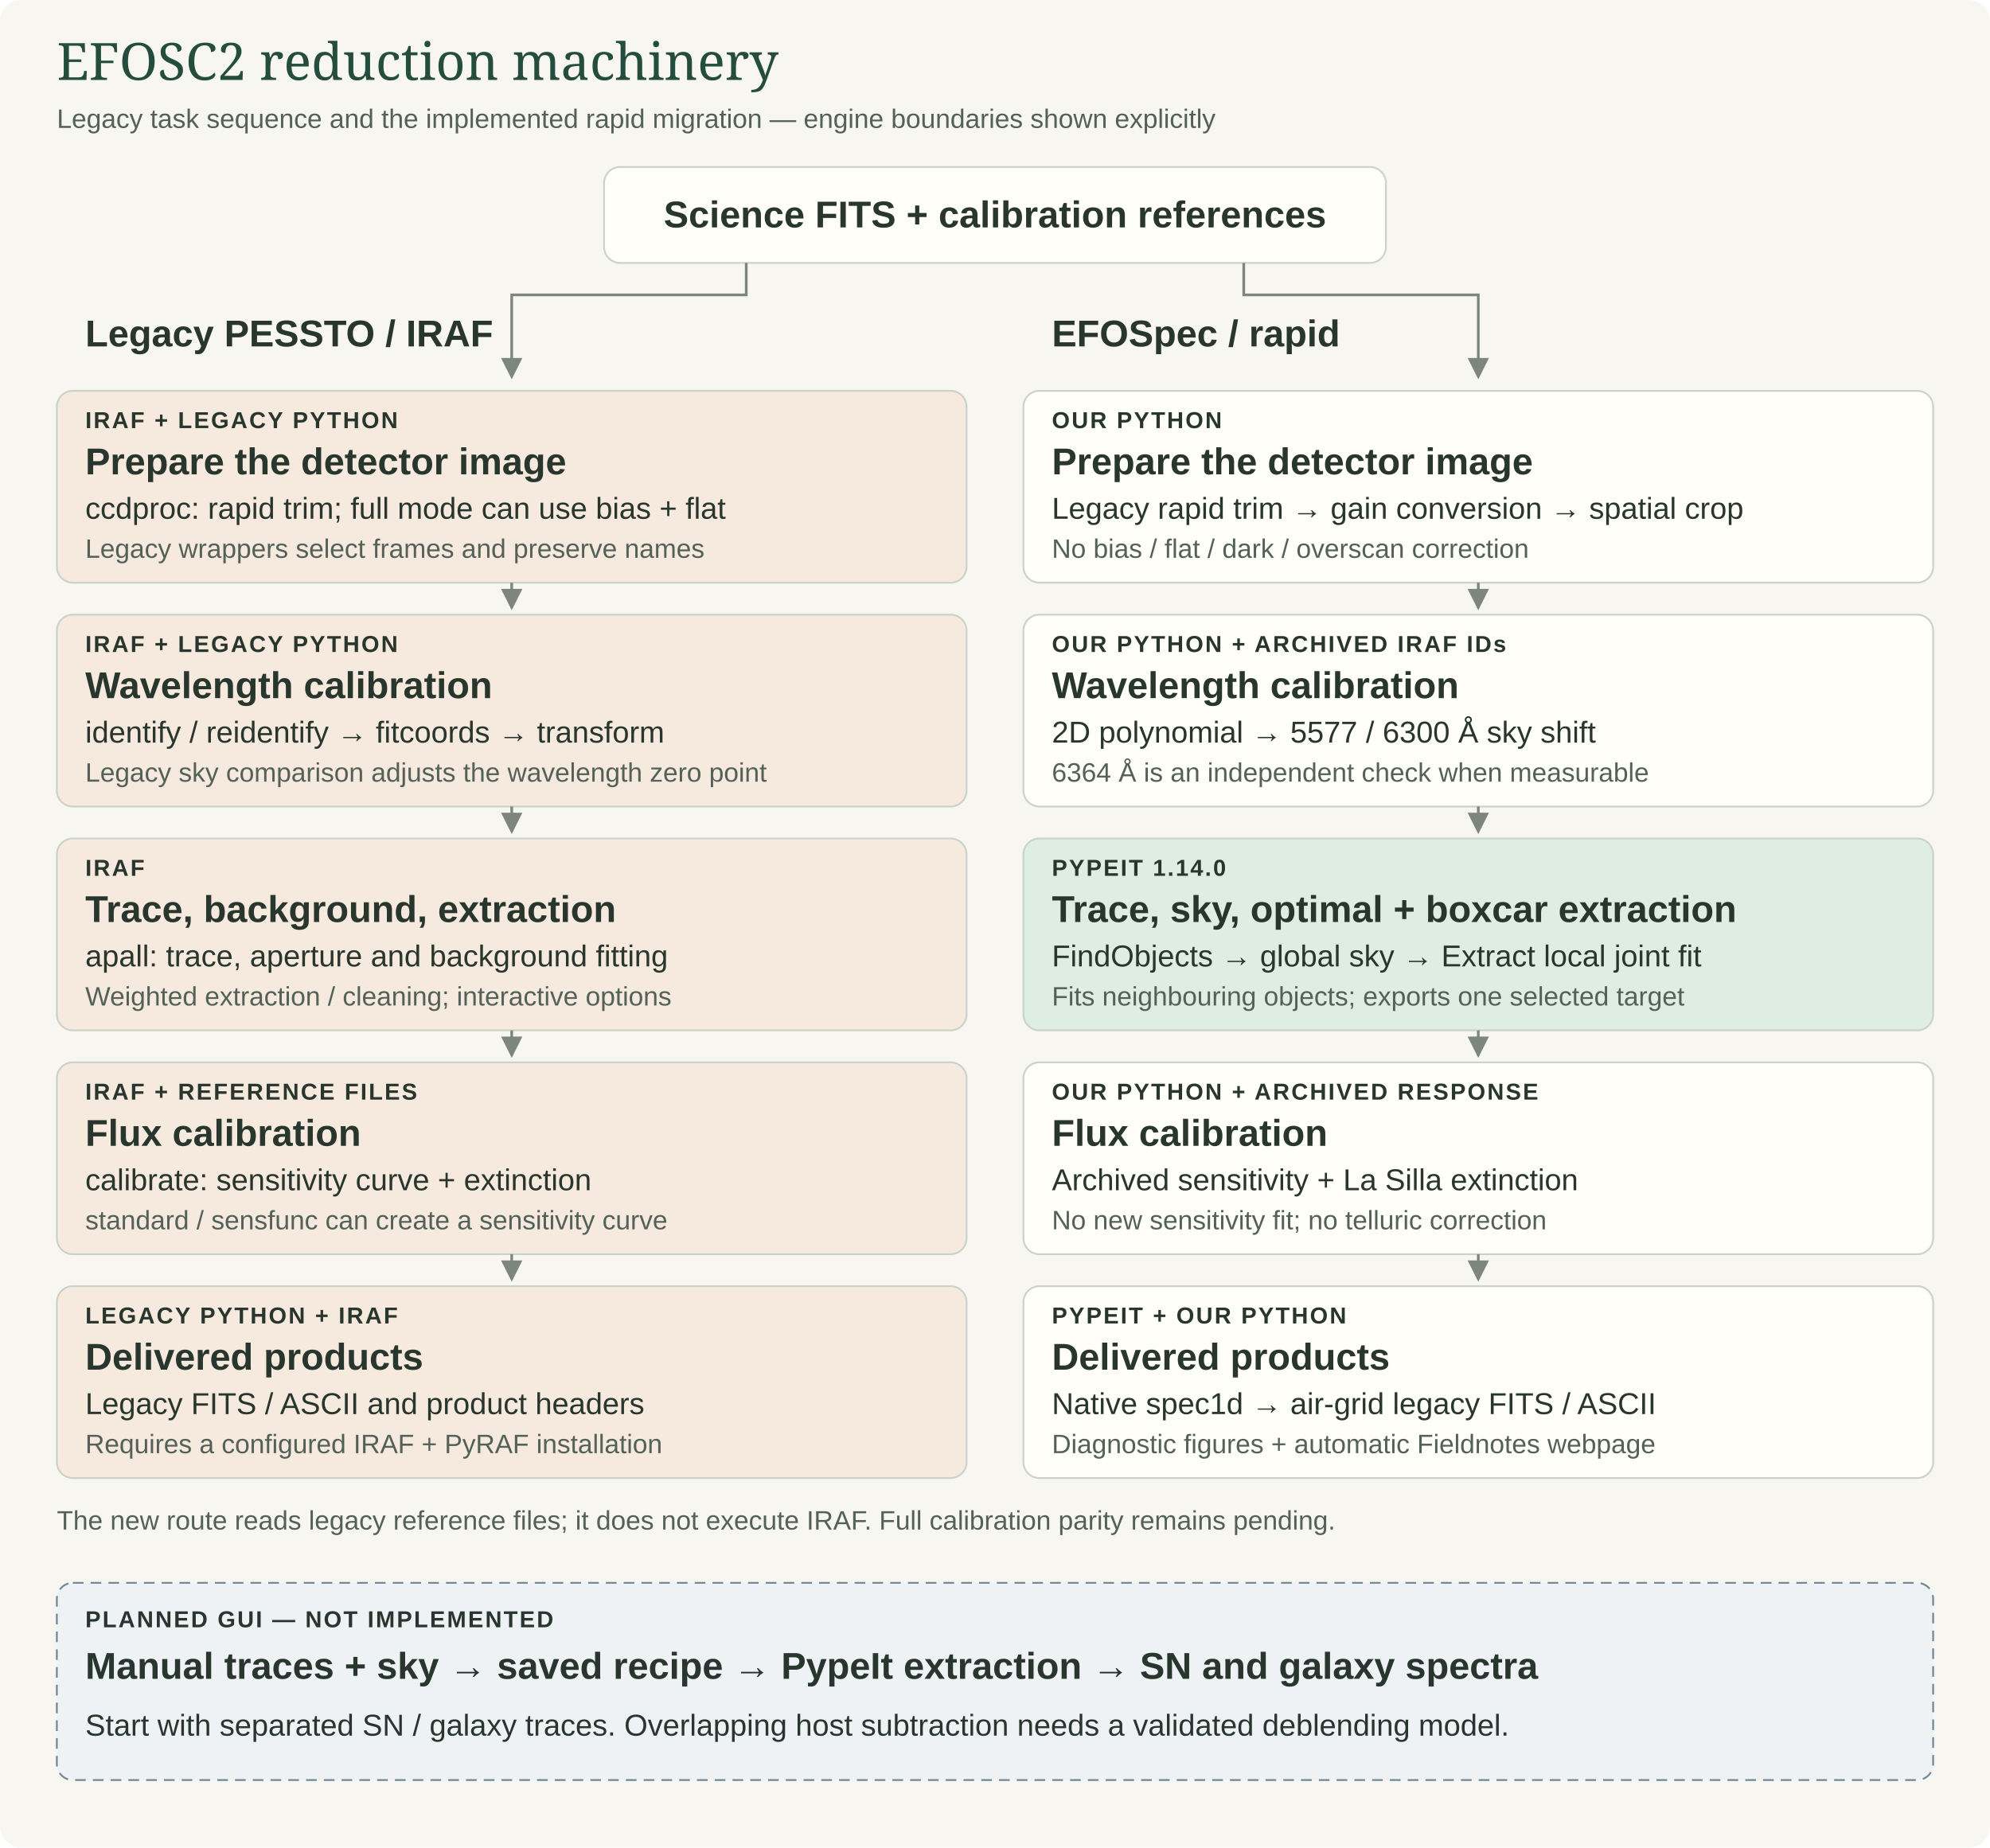
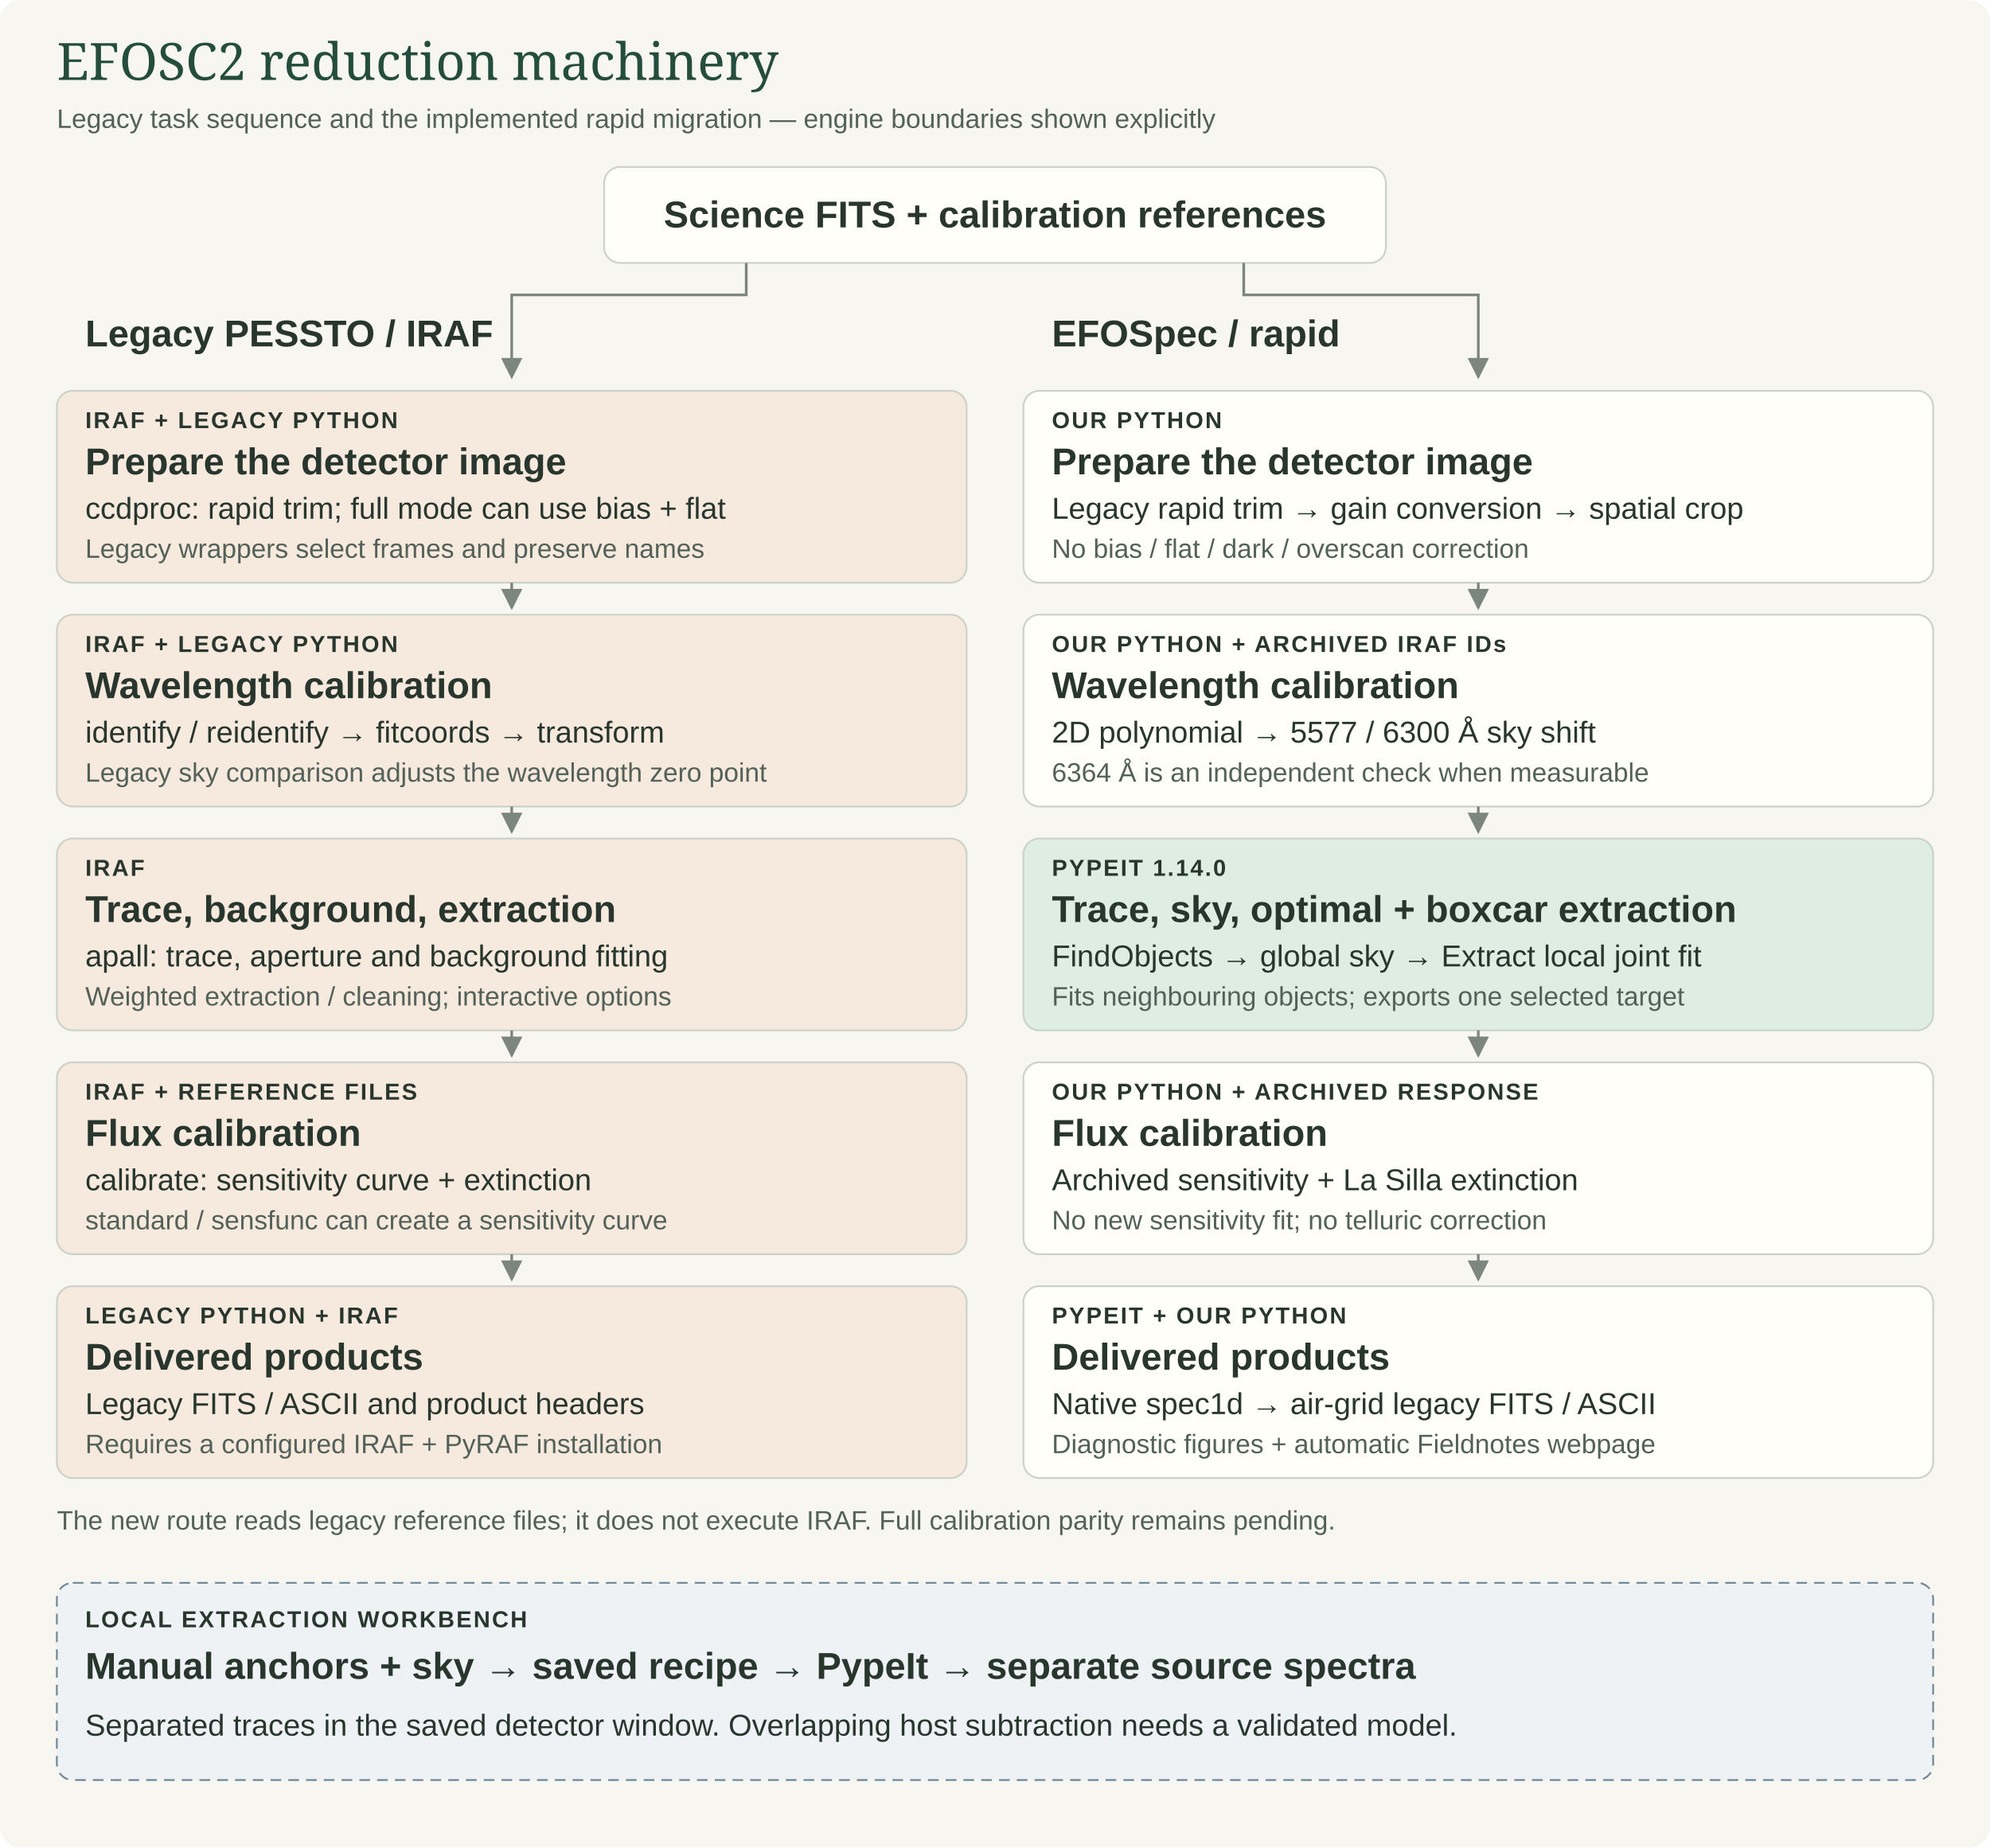
<svg xmlns="http://www.w3.org/2000/svg" width="1120" height="1040" viewBox="0 0 1120 1040" role="img" aria-labelledby="title description">
  <defs>
    <marker id="arrow" markerWidth="8" markerHeight="8" refX="7" refY="4" orient="auto">
      <path d="M0 0 L8 4 L0 8" fill="#7c857e" />
    </marker>
  </defs>
  <style>text{font-family:'Avenir Next',Avenir,Arial,sans-serif;fill:#29362e}.title{font-family:Georgia,serif;font-size:29px;fill:#244d3d}.heading{font-size:21px;font-weight:600}.body{font-size:17px}.small{font-size:15px;fill:#536159}.label{font-size:13px;font-weight:600;letter-spacing:1px}.arrow{fill:none;stroke:#7c857e;stroke-width:1.5;marker-end:url(#arrow)}</style>
  <rect width="1120" height="1040" rx="12" fill="#f7f6f0" />
  <text class="title" x="32" y="45">EFOSC2 reduction machinery</text>
  <text class="small" x="32" y="72">Legacy task sequence and the implemented rapid migration — engine boundaries shown explicitly</text>
  <rect x="340" y="94" width="440" height="54" rx="9" fill="#fffef9" stroke="#cbd3c8" />
  <text class="heading" x="560" y="128" text-anchor="middle">Science FITS + calibration references</text>
  <path class="arrow" d="M420 148 V166 H288 V212" />
  <path class="arrow" d="M700 148 V166 H832 V212" />
  <text class="heading" x="48" y="195">Legacy PESSTO / IRAF</text>
  <text class="heading" x="592" y="195">EFOSpec / rapid</text>
  <rect x="32" y="220" width="512" height="108" rx="9" fill="#f6e9dd" stroke="#cbd3c8" />
  <text class="label" x="48" y="241">IRAF + LEGACY PYTHON</text>
  <text class="heading" x="48" y="267">Prepare the detector image</text>
  <text class="body" x="48" y="292">ccdproc: rapid trim; full mode can use bias + flat</text>
  <text class="small" x="48" y="314">Legacy wrappers select frames and preserve names</text>
  <path class="arrow" d="M288 328 V342" />
  <rect x="32" y="346" width="512" height="108" rx="9" fill="#f6e9dd" stroke="#cbd3c8" />
  <text class="label" x="48" y="367">IRAF + LEGACY PYTHON</text>
  <text class="heading" x="48" y="393">Wavelength calibration</text>
  <text class="body" x="48" y="418">identify / reidentify → fitcoords → transform</text>
  <text class="small" x="48" y="440">Legacy sky comparison adjusts the wavelength zero point</text>
  <path class="arrow" d="M288 454 V468" />
  <rect x="32" y="472" width="512" height="108" rx="9" fill="#f6e9dd" stroke="#cbd3c8" />
  <text class="label" x="48" y="493">IRAF</text>
  <text class="heading" x="48" y="519">Trace, background, extraction</text>
  <text class="body" x="48" y="544">apall: trace, aperture and background fitting</text>
  <text class="small" x="48" y="566">Weighted extraction / cleaning; interactive options</text>
  <path class="arrow" d="M288 580 V594" />
  <rect x="32" y="598" width="512" height="108" rx="9" fill="#f6e9dd" stroke="#cbd3c8" />
  <text class="label" x="48" y="619">IRAF + REFERENCE FILES</text>
  <text class="heading" x="48" y="645">Flux calibration</text>
  <text class="body" x="48" y="670">calibrate: sensitivity curve + extinction</text>
  <text class="small" x="48" y="692">standard / sensfunc can create a sensitivity curve</text>
  <path class="arrow" d="M288 706 V720" />
  <rect x="32" y="724" width="512" height="108" rx="9" fill="#f6e9dd" stroke="#cbd3c8" />
  <text class="label" x="48" y="745">LEGACY PYTHON + IRAF</text>
  <text class="heading" x="48" y="771">Delivered products</text>
  <text class="body" x="48" y="796">Legacy FITS / ASCII and product headers</text>
  <text class="small" x="48" y="818">Requires a configured IRAF + PyRAF installation</text>
  <rect x="576" y="220" width="512" height="108" rx="9" fill="#fffef9" stroke="#cbd3c8" />
  <text class="label" x="592" y="241">OUR PYTHON</text>
  <text class="heading" x="592" y="267">Prepare the detector image</text>
  <text class="body" x="592" y="292">Legacy rapid trim → gain conversion → spatial crop</text>
  <text class="small" x="592" y="314">No bias / flat / dark / overscan correction</text>
  <path class="arrow" d="M832 328 V342" />
  <rect x="576" y="346" width="512" height="108" rx="9" fill="#fffef9" stroke="#cbd3c8" />
  <text class="label" x="592" y="367">OUR PYTHON + ARCHIVED IRAF IDs</text>
  <text class="heading" x="592" y="393">Wavelength calibration</text>
  <text class="body" x="592" y="418">2D polynomial → 5577 / 6300 Å sky shift</text>
  <text class="small" x="592" y="440">6364 Å is an independent check when measurable</text>
  <path class="arrow" d="M832 454 V468" />
  <rect x="576" y="472" width="512" height="108" rx="9" fill="#deeee3" stroke="#cbd3c8" />
  <text class="label" x="592" y="493">PYPEIT 1.14.0</text>
  <text class="heading" x="592" y="519">Trace, sky, optimal + boxcar extraction</text>
  <text class="body" x="592" y="544">FindObjects → global sky → Extract local joint fit</text>
  <text class="small" x="592" y="566">Fits neighbouring objects; exports one selected target</text>
  <path class="arrow" d="M832 580 V594" />
  <rect x="576" y="598" width="512" height="108" rx="9" fill="#fffef9" stroke="#cbd3c8" />
  <text class="label" x="592" y="619">OUR PYTHON + ARCHIVED RESPONSE</text>
  <text class="heading" x="592" y="645">Flux calibration</text>
  <text class="body" x="592" y="670">Archived sensitivity + La Silla extinction</text>
  <text class="small" x="592" y="692">No new sensitivity fit; no telluric correction</text>
  <path class="arrow" d="M832 706 V720" />
  <rect x="576" y="724" width="512" height="108" rx="9" fill="#fffef9" stroke="#cbd3c8" />
  <text class="label" x="592" y="745">PYPEIT + OUR PYTHON</text>
  <text class="heading" x="592" y="771">Delivered products</text>
  <text class="body" x="592" y="796">Native spec1d → air-grid legacy FITS / ASCII</text>
  <text class="small" x="592" y="818">Diagnostic figures + automatic Fieldnotes webpage</text>
  <text class="small" x="32" y="861">The new route reads legacy reference files; it does not execute IRAF. Full calibration parity remains pending.</text>
  <rect x="32" y="891" width="1056" height="111" rx="9" fill="#eef2f5" stroke="#6f8797" stroke-dasharray="6 4" />
-   <text class="label" x="48" y="916">PLANNED GUI — NOT IMPLEMENTED</text>
-   <text class="heading" x="48" y="945">Manual traces + sky → saved recipe → PypeIt extraction → SN and galaxy spectra</text>
-   <text class="body" x="48" y="977">Start with separated SN / galaxy traces. Overlapping host subtraction needs a validated deblending model.</text>
+   <text class="label" x="48" y="916">LOCAL EXTRACTION WORKBENCH</text>
+   <text class="heading" x="48" y="945">Manual anchors + sky → saved recipe → PypeIt → separate source spectra</text>
+   <text class="body" x="48" y="977">Separated traces in the saved detector window. Overlapping host subtraction needs a validated model.</text>
</svg>
